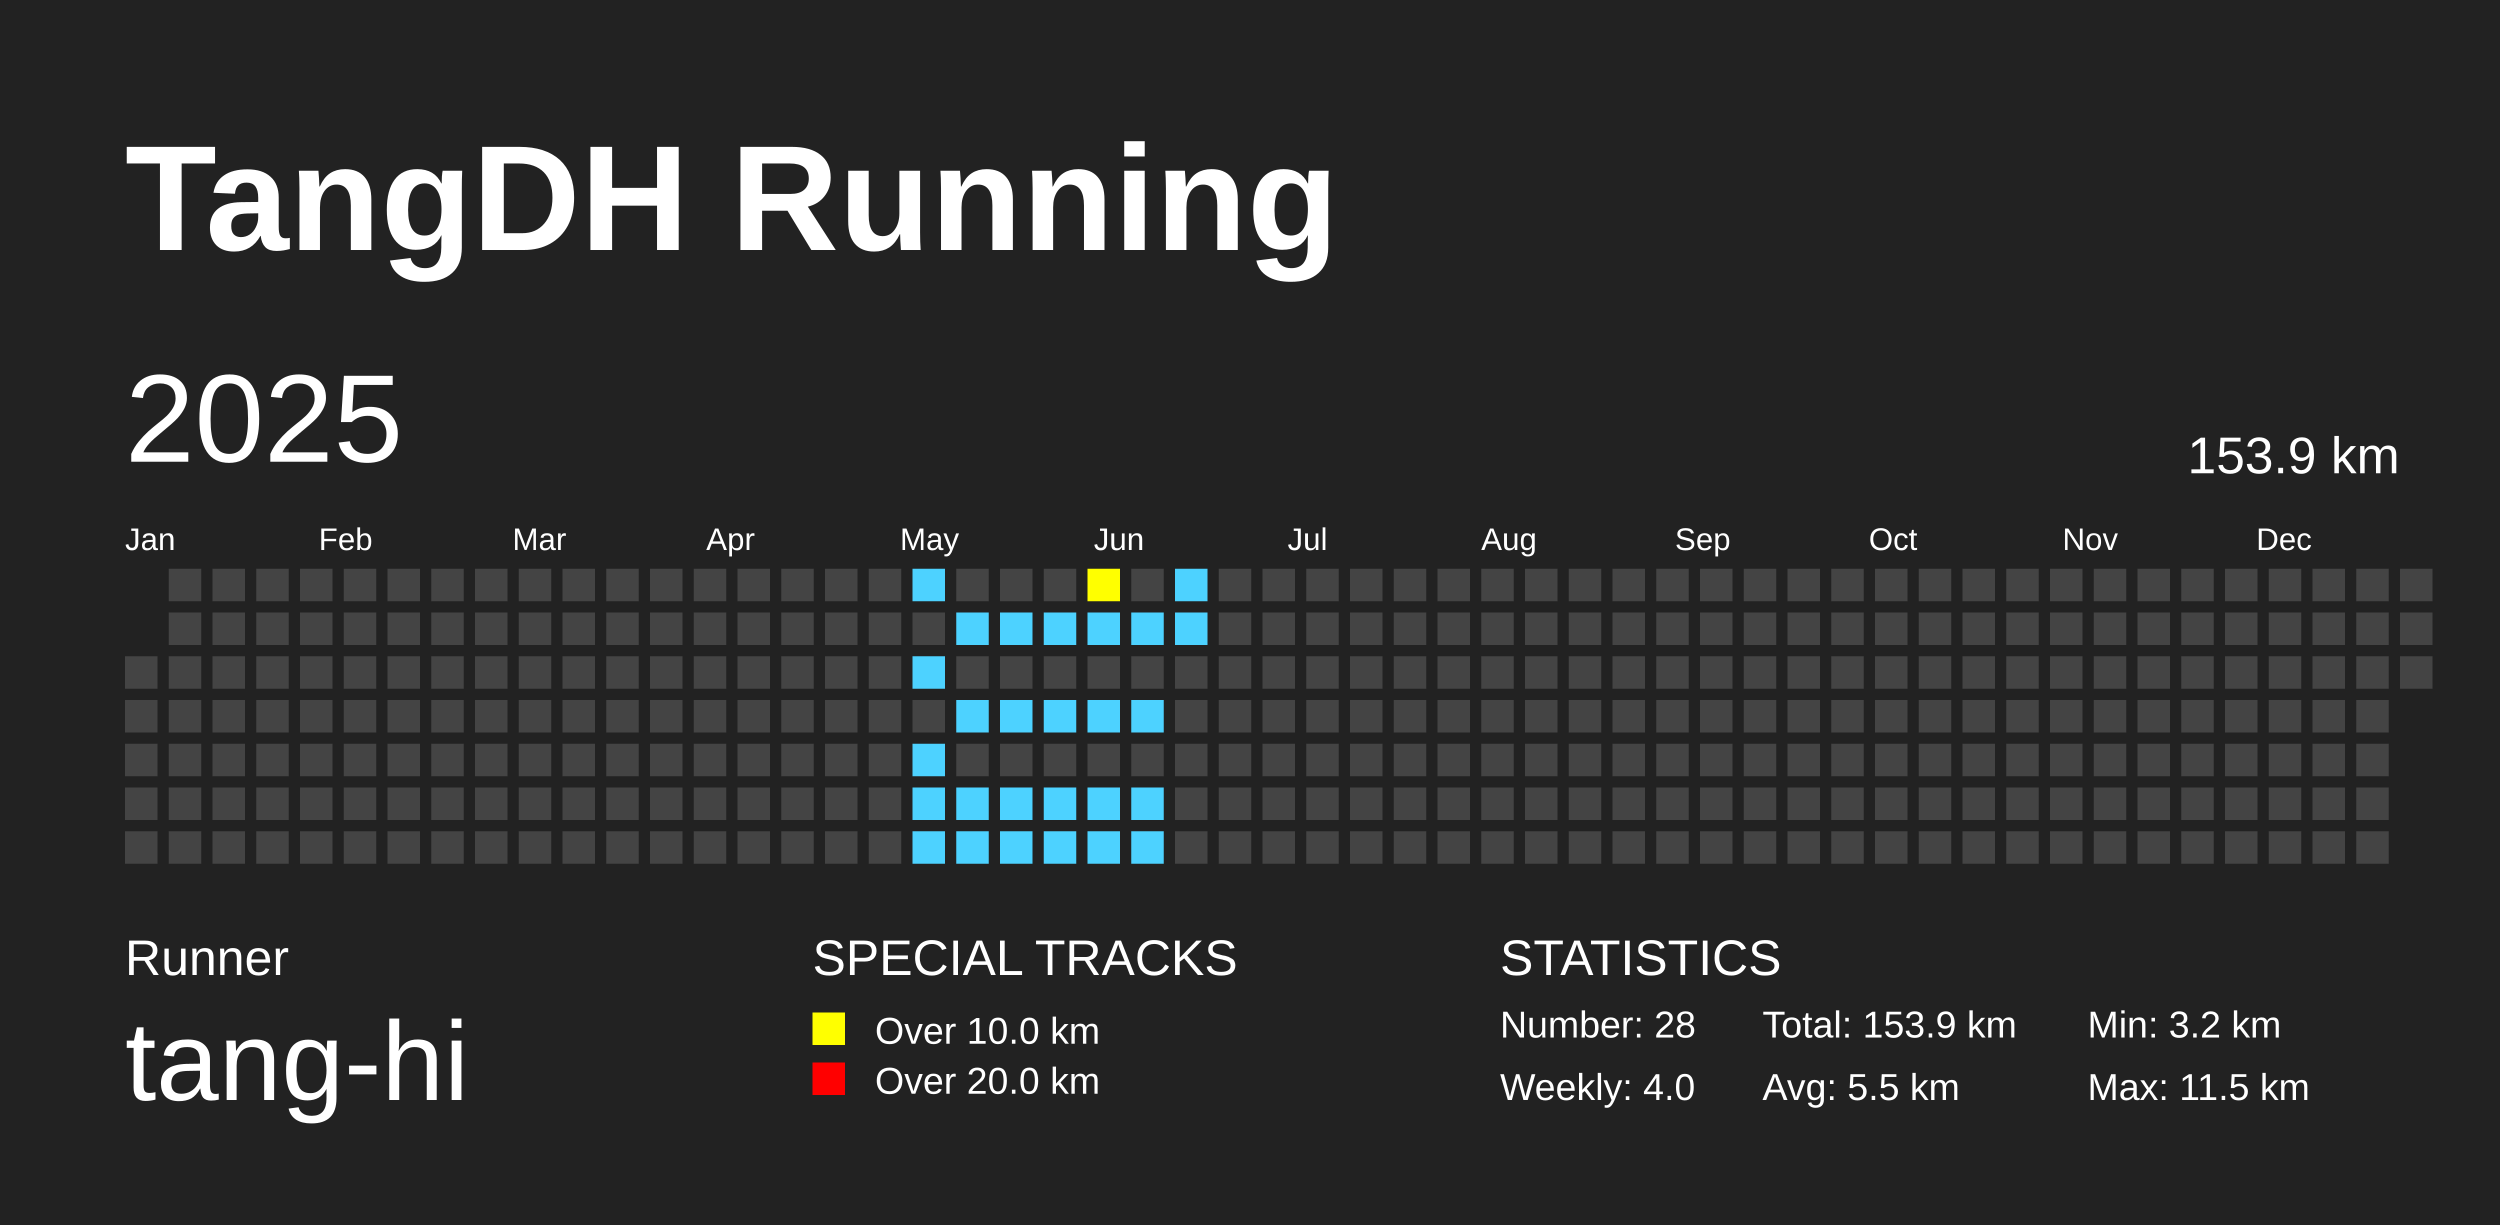
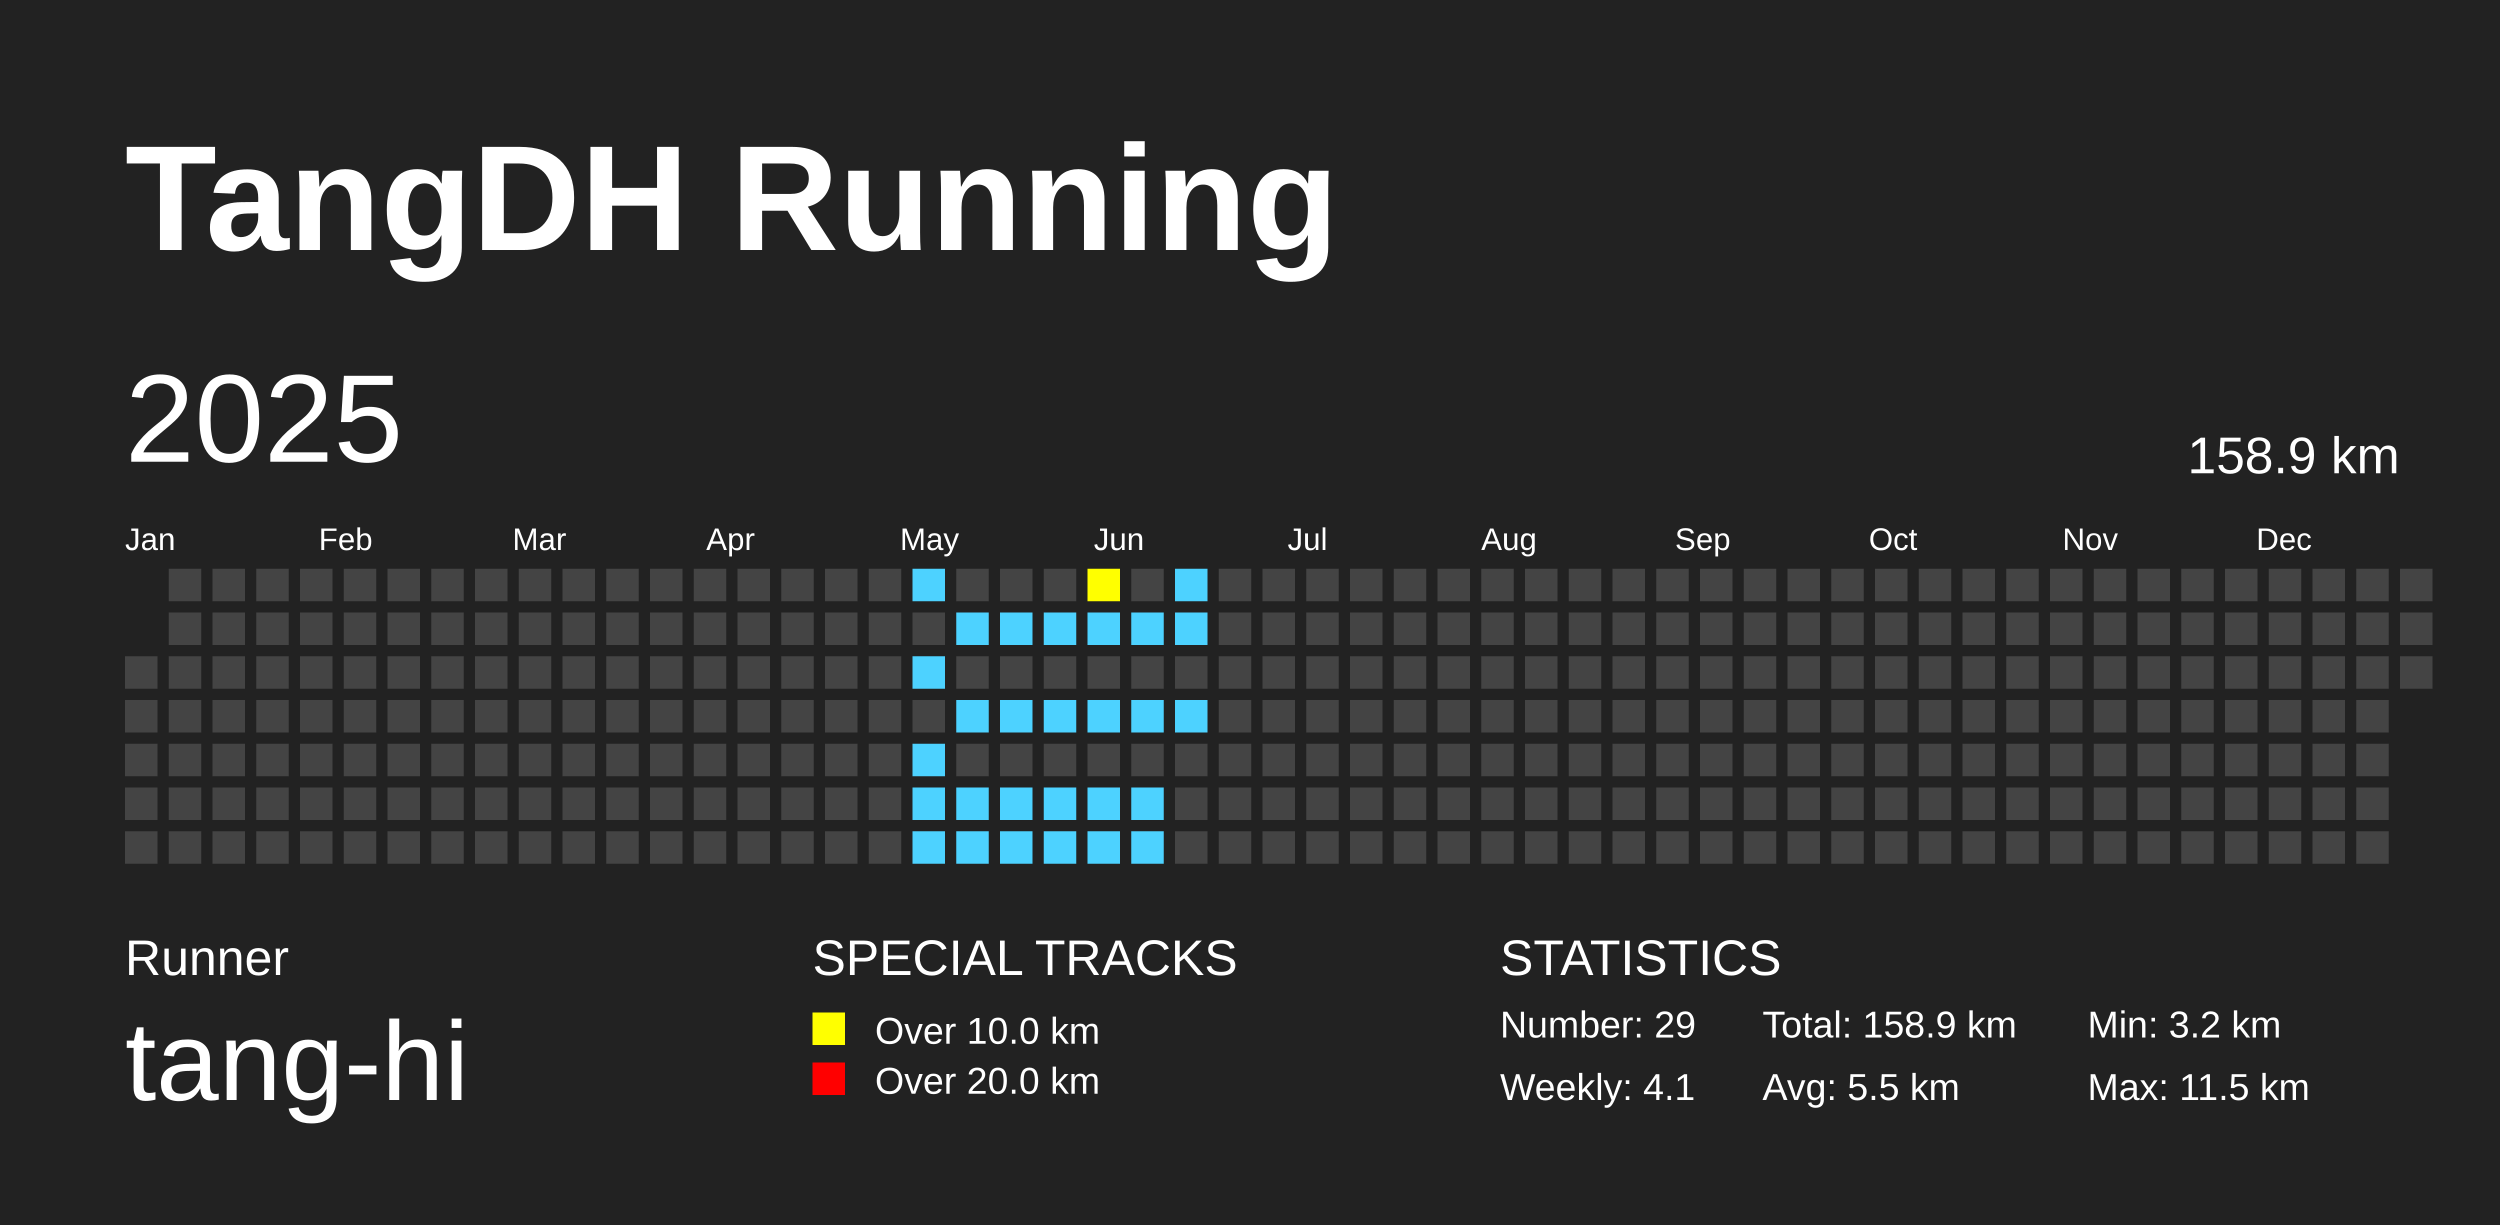
<svg xmlns="http://www.w3.org/2000/svg" baseProfile="full" height="98mm" version="1.1" viewBox="0,0,200,98" width="200mm">
  <defs />
  <rect fill="#222222" height="98" width="200" x="0" y="0" />
  <text fill="#FFFFFF" style="font-size:12px; font-family:Arial; font-weight:bold;" x="10" y="20">TangDH Running</text>
  <text fill="#FFFFFF" style="font-size:4px; font-family:Arial" x="10" y="78">Runner</text>
  <text fill="#FFFFFF" style="font-size:9px; font-family:Arial" x="10" y="88">tang-hi</text>
  <text fill="#FFFFFF" style="font-size:4px; font-family:Arial" x="65" y="78">SPECIAL TRACKS</text>
  <rect fill="yellow" height="2.6" width="2.6" x="65" y="81" />
  <text fill="#FFFFFF" style="font-size:3px; font-family:Arial" x="70" y="83.5">Over 10.0 km</text>
  <rect fill="red" height="2.6" width="2.6" x="65" y="85" />
  <text fill="#FFFFFF" style="font-size:3px; font-family:Arial" x="70" y="87.5">Over 20.0 km</text>
  <text fill="#FFFFFF" style="font-size:4px; font-family:Arial" x="120" y="78">STATISTICS</text>
-   <text fill="#FFFFFF" style="font-size:3px; font-family:Arial" x="120" y="83">Number: 28</text>
-   <text fill="#FFFFFF" style="font-size:3px; font-family:Arial" x="120" y="88">Weekly: 4.0</text>
-   <text fill="#FFFFFF" style="font-size:3px; font-family:Arial" x="141" y="83">Total: 153.9 km</text>
+   <text fill="#FFFFFF" style="font-size:3px; font-family:Arial" x="120" y="83">Number: 29</text>
+   <text fill="#FFFFFF" style="font-size:3px; font-family:Arial" x="120" y="88">Weekly: 4.1</text>
+   <text fill="#FFFFFF" style="font-size:3px; font-family:Arial" x="141" y="83">Total: 158.9 km</text>
  <text fill="#FFFFFF" style="font-size:3px; font-family:Arial" x="141" y="88">Avg: 5.5 km</text>
  <text fill="#FFFFFF" style="font-size:3px; font-family:Arial" x="167" y="83">Min: 3.2 km</text>
  <text fill="#FFFFFF" style="font-size:3px; font-family:Arial" x="167" y="88">Max: 11.5 km</text>
  <text dominant-baseline="hanging" fill="#FFFFFF" style="font-size:10.0px; font-family:Arial;" x="10" y="30">2025</text>
-   <text dominant-baseline="hanging" fill="#FFFFFF" style="font-size:4.125px; font-family:Arial;" x="175" y="35">153.9 km</text>
+   <text dominant-baseline="hanging" fill="#FFFFFF" style="font-size:4.125px; font-family:Arial;" x="175" y="35">158.9 km</text>
  <text fill="#FFFFFF" style="font-size:2.5px; font-family:Arial" x="10.0" y="44">Jan</text>
  <text fill="#FFFFFF" style="font-size:2.5px; font-family:Arial" x="25.5" y="44">Feb</text>
  <text fill="#FFFFFF" style="font-size:2.5px; font-family:Arial" x="41.0" y="44">Mar</text>
  <text fill="#FFFFFF" style="font-size:2.5px; font-family:Arial" x="56.5" y="44">Apr</text>
  <text fill="#FFFFFF" style="font-size:2.5px; font-family:Arial" x="72.0" y="44">May</text>
  <text fill="#FFFFFF" style="font-size:2.5px; font-family:Arial" x="87.5" y="44">Jun</text>
  <text fill="#FFFFFF" style="font-size:2.5px; font-family:Arial" x="103.0" y="44">Jul</text>
  <text fill="#FFFFFF" style="font-size:2.5px; font-family:Arial" x="118.5" y="44">Aug</text>
  <text fill="#FFFFFF" style="font-size:2.5px; font-family:Arial" x="134.0" y="44">Sep</text>
  <text fill="#FFFFFF" style="font-size:2.5px; font-family:Arial" x="149.5" y="44">Oct</text>
  <text fill="#FFFFFF" style="font-size:2.5px; font-family:Arial" x="165.0" y="44">Nov</text>
  <text fill="#FFFFFF" style="font-size:2.5px; font-family:Arial" x="180.5" y="44">Dec</text>
  <rect fill="#444444" height="2.6" width="2.6" x="10.0" y="52.5" />
  <rect fill="#444444" height="2.6" width="2.6" x="10.0" y="56.0" />
  <rect fill="#444444" height="2.6" width="2.6" x="10.0" y="59.5" />
  <rect fill="#444444" height="2.6" width="2.6" x="10.0" y="63.0" />
  <rect fill="#444444" height="2.6" width="2.6" x="10.0" y="66.5" />
  <rect fill="#444444" height="2.6" width="2.6" x="13.5" y="45.5" />
  <rect fill="#444444" height="2.6" width="2.6" x="13.5" y="49.0" />
  <rect fill="#444444" height="2.6" width="2.6" x="13.5" y="52.5" />
  <rect fill="#444444" height="2.6" width="2.6" x="13.5" y="56.0" />
  <rect fill="#444444" height="2.6" width="2.6" x="13.5" y="59.5" />
  <rect fill="#444444" height="2.6" width="2.6" x="13.5" y="63.0" />
  <rect fill="#444444" height="2.6" width="2.6" x="13.5" y="66.5" />
  <rect fill="#444444" height="2.6" width="2.6" x="17.0" y="45.5" />
  <rect fill="#444444" height="2.6" width="2.6" x="17.0" y="49.0" />
  <rect fill="#444444" height="2.6" width="2.6" x="17.0" y="52.5" />
  <rect fill="#444444" height="2.6" width="2.6" x="17.0" y="56.0" />
  <rect fill="#444444" height="2.6" width="2.6" x="17.0" y="59.5" />
  <rect fill="#444444" height="2.6" width="2.6" x="17.0" y="63.0" />
  <rect fill="#444444" height="2.6" width="2.6" x="17.0" y="66.5" />
  <rect fill="#444444" height="2.6" width="2.6" x="20.5" y="45.5" />
  <rect fill="#444444" height="2.6" width="2.6" x="20.5" y="49.0" />
  <rect fill="#444444" height="2.6" width="2.6" x="20.5" y="52.5" />
  <rect fill="#444444" height="2.6" width="2.6" x="20.5" y="56.0" />
  <rect fill="#444444" height="2.6" width="2.6" x="20.5" y="59.5" />
  <rect fill="#444444" height="2.6" width="2.6" x="20.5" y="63.0" />
  <rect fill="#444444" height="2.6" width="2.6" x="20.5" y="66.5" />
  <rect fill="#444444" height="2.6" width="2.6" x="24.0" y="45.5" />
  <rect fill="#444444" height="2.6" width="2.6" x="24.0" y="49.0" />
  <rect fill="#444444" height="2.6" width="2.6" x="24.0" y="52.5" />
  <rect fill="#444444" height="2.6" width="2.6" x="24.0" y="56.0" />
  <rect fill="#444444" height="2.6" width="2.6" x="24.0" y="59.5" />
  <rect fill="#444444" height="2.6" width="2.6" x="24.0" y="63.0" />
  <rect fill="#444444" height="2.6" width="2.6" x="24.0" y="66.5" />
  <rect fill="#444444" height="2.6" width="2.6" x="27.5" y="45.5" />
  <rect fill="#444444" height="2.6" width="2.6" x="27.5" y="49.0" />
  <rect fill="#444444" height="2.6" width="2.6" x="27.5" y="52.5" />
  <rect fill="#444444" height="2.6" width="2.6" x="27.5" y="56.0" />
  <rect fill="#444444" height="2.6" width="2.6" x="27.5" y="59.5" />
  <rect fill="#444444" height="2.6" width="2.6" x="27.5" y="63.0" />
  <rect fill="#444444" height="2.6" width="2.6" x="27.5" y="66.5" />
  <rect fill="#444444" height="2.6" width="2.6" x="31.0" y="45.5" />
  <rect fill="#444444" height="2.6" width="2.6" x="31.0" y="49.0" />
  <rect fill="#444444" height="2.6" width="2.6" x="31.0" y="52.5" />
  <rect fill="#444444" height="2.6" width="2.6" x="31.0" y="56.0" />
  <rect fill="#444444" height="2.6" width="2.6" x="31.0" y="59.5" />
  <rect fill="#444444" height="2.6" width="2.6" x="31.0" y="63.0" />
  <rect fill="#444444" height="2.6" width="2.6" x="31.0" y="66.5" />
  <rect fill="#444444" height="2.6" width="2.6" x="34.5" y="45.5" />
  <rect fill="#444444" height="2.6" width="2.6" x="34.5" y="49.0" />
  <rect fill="#444444" height="2.6" width="2.6" x="34.5" y="52.5" />
  <rect fill="#444444" height="2.6" width="2.6" x="34.5" y="56.0" />
  <rect fill="#444444" height="2.6" width="2.6" x="34.5" y="59.5" />
  <rect fill="#444444" height="2.6" width="2.6" x="34.5" y="63.0" />
  <rect fill="#444444" height="2.6" width="2.6" x="34.5" y="66.5" />
  <rect fill="#444444" height="2.6" width="2.6" x="38.0" y="45.5" />
  <rect fill="#444444" height="2.6" width="2.6" x="38.0" y="49.0" />
  <rect fill="#444444" height="2.6" width="2.6" x="38.0" y="52.5" />
  <rect fill="#444444" height="2.6" width="2.6" x="38.0" y="56.0" />
  <rect fill="#444444" height="2.6" width="2.6" x="38.0" y="59.5" />
  <rect fill="#444444" height="2.6" width="2.6" x="38.0" y="63.0" />
  <rect fill="#444444" height="2.6" width="2.6" x="38.0" y="66.5" />
  <rect fill="#444444" height="2.6" width="2.6" x="41.5" y="45.5" />
  <rect fill="#444444" height="2.6" width="2.6" x="41.5" y="49.0" />
  <rect fill="#444444" height="2.6" width="2.6" x="41.5" y="52.5" />
  <rect fill="#444444" height="2.6" width="2.6" x="41.5" y="56.0" />
  <rect fill="#444444" height="2.6" width="2.6" x="41.5" y="59.5" />
  <rect fill="#444444" height="2.6" width="2.6" x="41.5" y="63.0" />
  <rect fill="#444444" height="2.6" width="2.6" x="41.5" y="66.5" />
  <rect fill="#444444" height="2.6" width="2.6" x="45.0" y="45.5" />
  <rect fill="#444444" height="2.6" width="2.6" x="45.0" y="49.0" />
  <rect fill="#444444" height="2.6" width="2.6" x="45.0" y="52.5" />
  <rect fill="#444444" height="2.6" width="2.6" x="45.0" y="56.0" />
  <rect fill="#444444" height="2.6" width="2.6" x="45.0" y="59.5" />
  <rect fill="#444444" height="2.6" width="2.6" x="45.0" y="63.0" />
  <rect fill="#444444" height="2.6" width="2.6" x="45.0" y="66.5" />
  <rect fill="#444444" height="2.6" width="2.6" x="48.5" y="45.5" />
  <rect fill="#444444" height="2.6" width="2.6" x="48.5" y="49.0" />
  <rect fill="#444444" height="2.6" width="2.6" x="48.5" y="52.5" />
  <rect fill="#444444" height="2.6" width="2.6" x="48.5" y="56.0" />
  <rect fill="#444444" height="2.6" width="2.6" x="48.5" y="59.5" />
  <rect fill="#444444" height="2.6" width="2.6" x="48.5" y="63.0" />
  <rect fill="#444444" height="2.6" width="2.6" x="48.5" y="66.5" />
  <rect fill="#444444" height="2.6" width="2.6" x="52.0" y="45.5" />
  <rect fill="#444444" height="2.6" width="2.6" x="52.0" y="49.0" />
  <rect fill="#444444" height="2.6" width="2.6" x="52.0" y="52.5" />
  <rect fill="#444444" height="2.6" width="2.6" x="52.0" y="56.0" />
  <rect fill="#444444" height="2.6" width="2.6" x="52.0" y="59.5" />
  <rect fill="#444444" height="2.6" width="2.6" x="52.0" y="63.0" />
  <rect fill="#444444" height="2.6" width="2.6" x="52.0" y="66.5" />
  <rect fill="#444444" height="2.6" width="2.6" x="55.5" y="45.5" />
  <rect fill="#444444" height="2.6" width="2.6" x="55.5" y="49.0" />
  <rect fill="#444444" height="2.6" width="2.6" x="55.5" y="52.5" />
  <rect fill="#444444" height="2.6" width="2.6" x="55.5" y="56.0" />
  <rect fill="#444444" height="2.6" width="2.6" x="55.5" y="59.5" />
  <rect fill="#444444" height="2.6" width="2.6" x="55.5" y="63.0" />
  <rect fill="#444444" height="2.6" width="2.6" x="55.5" y="66.5" />
  <rect fill="#444444" height="2.6" width="2.6" x="59.0" y="45.5" />
  <rect fill="#444444" height="2.6" width="2.6" x="59.0" y="49.0" />
  <rect fill="#444444" height="2.6" width="2.6" x="59.0" y="52.5" />
  <rect fill="#444444" height="2.6" width="2.6" x="59.0" y="56.0" />
  <rect fill="#444444" height="2.6" width="2.6" x="59.0" y="59.5" />
  <rect fill="#444444" height="2.6" width="2.6" x="59.0" y="63.0" />
  <rect fill="#444444" height="2.6" width="2.6" x="59.0" y="66.5" />
  <rect fill="#444444" height="2.6" width="2.6" x="62.5" y="45.5" />
  <rect fill="#444444" height="2.6" width="2.6" x="62.5" y="49.0" />
  <rect fill="#444444" height="2.6" width="2.6" x="62.5" y="52.5" />
  <rect fill="#444444" height="2.6" width="2.6" x="62.5" y="56.0" />
  <rect fill="#444444" height="2.6" width="2.6" x="62.5" y="59.5" />
  <rect fill="#444444" height="2.6" width="2.6" x="62.5" y="63.0" />
  <rect fill="#444444" height="2.6" width="2.6" x="62.5" y="66.5" />
  <rect fill="#444444" height="2.6" width="2.6" x="66.0" y="45.5" />
  <rect fill="#444444" height="2.6" width="2.6" x="66.0" y="49.0" />
  <rect fill="#444444" height="2.6" width="2.6" x="66.0" y="52.5" />
  <rect fill="#444444" height="2.6" width="2.6" x="66.0" y="56.0" />
  <rect fill="#444444" height="2.6" width="2.6" x="66.0" y="59.5" />
  <rect fill="#444444" height="2.6" width="2.6" x="66.0" y="63.0" />
  <rect fill="#444444" height="2.6" width="2.6" x="66.0" y="66.5" />
  <rect fill="#444444" height="2.6" width="2.6" x="69.5" y="45.5" />
  <rect fill="#444444" height="2.6" width="2.6" x="69.5" y="49.0" />
  <rect fill="#444444" height="2.6" width="2.6" x="69.5" y="52.5" />
  <rect fill="#444444" height="2.6" width="2.6" x="69.5" y="56.0" />
  <rect fill="#444444" height="2.6" width="2.6" x="69.5" y="59.5" />
  <rect fill="#444444" height="2.6" width="2.6" x="69.5" y="63.0" />
  <rect fill="#444444" height="2.6" width="2.6" x="69.5" y="66.5" />
  <rect fill="#4DD2FF" height="2.6" width="2.6" x="73.0" y="45.5" />
  <rect fill="#444444" height="2.6" width="2.6" x="73.0" y="49.0" />
  <rect fill="#4DD2FF" height="2.6" width="2.6" x="73.0" y="52.5" />
  <rect fill="#444444" height="2.6" width="2.6" x="73.0" y="56.0" />
  <rect fill="#4DD2FF" height="2.6" width="2.6" x="73.0" y="59.5" />
  <rect fill="#4DD2FF" height="2.6" width="2.6" x="73.0" y="63.0" />
  <rect fill="#4DD2FF" height="2.6" width="2.6" x="73.0" y="66.5" />
  <rect fill="#444444" height="2.6" width="2.6" x="76.5" y="45.5" />
  <rect fill="#4DD2FF" height="2.6" width="2.6" x="76.5" y="49.0" />
  <rect fill="#444444" height="2.6" width="2.6" x="76.5" y="52.5" />
  <rect fill="#4DD2FF" height="2.6" width="2.6" x="76.5" y="56.0" />
  <rect fill="#444444" height="2.6" width="2.6" x="76.5" y="59.5" />
  <rect fill="#4DD2FF" height="2.6" width="2.6" x="76.5" y="63.0" />
  <rect fill="#4DD2FF" height="2.6" width="2.6" x="76.5" y="66.5" />
  <rect fill="#444444" height="2.6" width="2.6" x="80.0" y="45.5" />
  <rect fill="#4DD2FF" height="2.6" width="2.6" x="80.0" y="49.0" />
  <rect fill="#444444" height="2.6" width="2.6" x="80.0" y="52.5" />
  <rect fill="#4DD2FF" height="2.6" width="2.6" x="80.0" y="56.0" />
  <rect fill="#444444" height="2.6" width="2.6" x="80.0" y="59.5" />
  <rect fill="#4DD2FF" height="2.6" width="2.6" x="80.0" y="63.0" />
  <rect fill="#4DD2FF" height="2.6" width="2.6" x="80.0" y="66.5" />
  <rect fill="#444444" height="2.6" width="2.6" x="83.5" y="45.5" />
  <rect fill="#4DD2FF" height="2.6" width="2.6" x="83.5" y="49.0" />
  <rect fill="#444444" height="2.6" width="2.6" x="83.5" y="52.5" />
  <rect fill="#4DD2FF" height="2.6" width="2.6" x="83.5" y="56.0" />
  <rect fill="#444444" height="2.6" width="2.6" x="83.5" y="59.5" />
  <rect fill="#4DD2FF" height="2.6" width="2.6" x="83.5" y="63.0" />
  <rect fill="#4DD2FF" height="2.6" width="2.6" x="83.5" y="66.5" />
  <rect fill="yellow" height="2.6" width="2.6" x="87.0" y="45.5" />
  <rect fill="#4DD2FF" height="2.6" width="2.6" x="87.0" y="49.0" />
  <rect fill="#444444" height="2.6" width="2.6" x="87.0" y="52.5" />
  <rect fill="#4DD2FF" height="2.6" width="2.6" x="87.0" y="56.0" />
  <rect fill="#444444" height="2.6" width="2.6" x="87.0" y="59.5" />
  <rect fill="#4DD2FF" height="2.6" width="2.6" x="87.0" y="63.0" />
  <rect fill="#4DD2FF" height="2.6" width="2.6" x="87.0" y="66.5" />
  <rect fill="#444444" height="2.6" width="2.6" x="90.5" y="45.5" />
  <rect fill="#4DD2FF" height="2.6" width="2.6" x="90.5" y="49.0" />
  <rect fill="#444444" height="2.6" width="2.6" x="90.5" y="52.5" />
  <rect fill="#4DD2FF" height="2.6" width="2.6" x="90.5" y="56.0" />
  <rect fill="#444444" height="2.6" width="2.6" x="90.5" y="59.5" />
  <rect fill="#4DD2FF" height="2.6" width="2.6" x="90.5" y="63.0" />
  <rect fill="#4DD2FF" height="2.6" width="2.6" x="90.5" y="66.5" />
  <rect fill="#4DD2FF" height="2.6" width="2.6" x="94.0" y="45.5" />
  <rect fill="#4DD2FF" height="2.6" width="2.6" x="94.0" y="49.0" />
  <rect fill="#444444" height="2.6" width="2.6" x="94.0" y="52.5" />
-   <rect fill="#444444" height="2.6" width="2.6" x="94.0" y="56.0" />
+   <rect fill="#4DD2FF" height="2.6" width="2.6" x="94.0" y="56.0" />
  <rect fill="#444444" height="2.6" width="2.6" x="94.0" y="59.5" />
  <rect fill="#444444" height="2.6" width="2.6" x="94.0" y="63.0" />
  <rect fill="#444444" height="2.6" width="2.6" x="94.0" y="66.5" />
  <rect fill="#444444" height="2.6" width="2.6" x="97.5" y="45.5" />
  <rect fill="#444444" height="2.6" width="2.6" x="97.5" y="49.0" />
  <rect fill="#444444" height="2.6" width="2.6" x="97.5" y="52.5" />
  <rect fill="#444444" height="2.6" width="2.6" x="97.5" y="56.0" />
  <rect fill="#444444" height="2.6" width="2.6" x="97.5" y="59.5" />
  <rect fill="#444444" height="2.6" width="2.6" x="97.5" y="63.0" />
  <rect fill="#444444" height="2.6" width="2.6" x="97.5" y="66.5" />
  <rect fill="#444444" height="2.6" width="2.6" x="101.0" y="45.5" />
  <rect fill="#444444" height="2.6" width="2.6" x="101.0" y="49.0" />
  <rect fill="#444444" height="2.6" width="2.6" x="101.0" y="52.5" />
  <rect fill="#444444" height="2.6" width="2.6" x="101.0" y="56.0" />
  <rect fill="#444444" height="2.6" width="2.6" x="101.0" y="59.5" />
  <rect fill="#444444" height="2.6" width="2.6" x="101.0" y="63.0" />
  <rect fill="#444444" height="2.6" width="2.6" x="101.0" y="66.5" />
  <rect fill="#444444" height="2.6" width="2.6" x="104.5" y="45.5" />
  <rect fill="#444444" height="2.6" width="2.6" x="104.5" y="49.0" />
  <rect fill="#444444" height="2.6" width="2.6" x="104.5" y="52.5" />
  <rect fill="#444444" height="2.6" width="2.6" x="104.5" y="56.0" />
  <rect fill="#444444" height="2.6" width="2.6" x="104.5" y="59.5" />
  <rect fill="#444444" height="2.6" width="2.6" x="104.5" y="63.0" />
  <rect fill="#444444" height="2.6" width="2.6" x="104.5" y="66.5" />
  <rect fill="#444444" height="2.6" width="2.6" x="108.0" y="45.5" />
  <rect fill="#444444" height="2.6" width="2.6" x="108.0" y="49.0" />
  <rect fill="#444444" height="2.6" width="2.6" x="108.0" y="52.5" />
  <rect fill="#444444" height="2.6" width="2.6" x="108.0" y="56.0" />
  <rect fill="#444444" height="2.6" width="2.6" x="108.0" y="59.5" />
  <rect fill="#444444" height="2.6" width="2.6" x="108.0" y="63.0" />
  <rect fill="#444444" height="2.6" width="2.6" x="108.0" y="66.5" />
  <rect fill="#444444" height="2.6" width="2.6" x="111.5" y="45.5" />
  <rect fill="#444444" height="2.6" width="2.6" x="111.5" y="49.0" />
  <rect fill="#444444" height="2.6" width="2.6" x="111.5" y="52.5" />
  <rect fill="#444444" height="2.6" width="2.6" x="111.5" y="56.0" />
  <rect fill="#444444" height="2.6" width="2.6" x="111.5" y="59.5" />
  <rect fill="#444444" height="2.6" width="2.6" x="111.5" y="63.0" />
  <rect fill="#444444" height="2.6" width="2.6" x="111.5" y="66.5" />
  <rect fill="#444444" height="2.6" width="2.6" x="115.0" y="45.5" />
  <rect fill="#444444" height="2.6" width="2.6" x="115.0" y="49.0" />
  <rect fill="#444444" height="2.6" width="2.6" x="115.0" y="52.5" />
  <rect fill="#444444" height="2.6" width="2.6" x="115.0" y="56.0" />
  <rect fill="#444444" height="2.6" width="2.6" x="115.0" y="59.5" />
  <rect fill="#444444" height="2.6" width="2.6" x="115.0" y="63.0" />
  <rect fill="#444444" height="2.6" width="2.6" x="115.0" y="66.5" />
  <rect fill="#444444" height="2.6" width="2.6" x="118.5" y="45.5" />
  <rect fill="#444444" height="2.6" width="2.6" x="118.5" y="49.0" />
  <rect fill="#444444" height="2.6" width="2.6" x="118.5" y="52.5" />
  <rect fill="#444444" height="2.6" width="2.6" x="118.5" y="56.0" />
  <rect fill="#444444" height="2.6" width="2.6" x="118.5" y="59.5" />
  <rect fill="#444444" height="2.6" width="2.6" x="118.5" y="63.0" />
  <rect fill="#444444" height="2.6" width="2.6" x="118.5" y="66.5" />
  <rect fill="#444444" height="2.6" width="2.6" x="122.0" y="45.5" />
  <rect fill="#444444" height="2.6" width="2.6" x="122.0" y="49.0" />
  <rect fill="#444444" height="2.6" width="2.6" x="122.0" y="52.5" />
  <rect fill="#444444" height="2.6" width="2.6" x="122.0" y="56.0" />
  <rect fill="#444444" height="2.6" width="2.6" x="122.0" y="59.5" />
  <rect fill="#444444" height="2.6" width="2.6" x="122.0" y="63.0" />
  <rect fill="#444444" height="2.6" width="2.6" x="122.0" y="66.5" />
  <rect fill="#444444" height="2.6" width="2.6" x="125.5" y="45.5" />
  <rect fill="#444444" height="2.6" width="2.6" x="125.5" y="49.0" />
  <rect fill="#444444" height="2.6" width="2.6" x="125.5" y="52.5" />
  <rect fill="#444444" height="2.6" width="2.6" x="125.5" y="56.0" />
  <rect fill="#444444" height="2.6" width="2.6" x="125.5" y="59.5" />
  <rect fill="#444444" height="2.6" width="2.6" x="125.5" y="63.0" />
  <rect fill="#444444" height="2.6" width="2.6" x="125.5" y="66.5" />
  <rect fill="#444444" height="2.6" width="2.6" x="129.0" y="45.5" />
  <rect fill="#444444" height="2.6" width="2.6" x="129.0" y="49.0" />
  <rect fill="#444444" height="2.6" width="2.6" x="129.0" y="52.5" />
  <rect fill="#444444" height="2.6" width="2.6" x="129.0" y="56.0" />
  <rect fill="#444444" height="2.6" width="2.6" x="129.0" y="59.5" />
  <rect fill="#444444" height="2.6" width="2.6" x="129.0" y="63.0" />
  <rect fill="#444444" height="2.6" width="2.6" x="129.0" y="66.5" />
  <rect fill="#444444" height="2.6" width="2.6" x="132.5" y="45.5" />
  <rect fill="#444444" height="2.6" width="2.6" x="132.5" y="49.0" />
  <rect fill="#444444" height="2.6" width="2.6" x="132.5" y="52.5" />
  <rect fill="#444444" height="2.6" width="2.6" x="132.5" y="56.0" />
  <rect fill="#444444" height="2.6" width="2.6" x="132.5" y="59.5" />
  <rect fill="#444444" height="2.6" width="2.6" x="132.5" y="63.0" />
  <rect fill="#444444" height="2.6" width="2.6" x="132.5" y="66.5" />
  <rect fill="#444444" height="2.6" width="2.6" x="136.0" y="45.5" />
  <rect fill="#444444" height="2.6" width="2.6" x="136.0" y="49.0" />
  <rect fill="#444444" height="2.6" width="2.6" x="136.0" y="52.5" />
  <rect fill="#444444" height="2.6" width="2.6" x="136.0" y="56.0" />
  <rect fill="#444444" height="2.6" width="2.6" x="136.0" y="59.5" />
  <rect fill="#444444" height="2.6" width="2.6" x="136.0" y="63.0" />
  <rect fill="#444444" height="2.6" width="2.6" x="136.0" y="66.5" />
  <rect fill="#444444" height="2.6" width="2.6" x="139.5" y="45.5" />
  <rect fill="#444444" height="2.6" width="2.6" x="139.5" y="49.0" />
  <rect fill="#444444" height="2.6" width="2.6" x="139.5" y="52.5" />
  <rect fill="#444444" height="2.6" width="2.6" x="139.5" y="56.0" />
  <rect fill="#444444" height="2.6" width="2.6" x="139.5" y="59.5" />
  <rect fill="#444444" height="2.6" width="2.6" x="139.5" y="63.0" />
  <rect fill="#444444" height="2.6" width="2.6" x="139.5" y="66.5" />
  <rect fill="#444444" height="2.6" width="2.6" x="143.0" y="45.5" />
  <rect fill="#444444" height="2.6" width="2.6" x="143.0" y="49.0" />
  <rect fill="#444444" height="2.6" width="2.6" x="143.0" y="52.5" />
  <rect fill="#444444" height="2.6" width="2.6" x="143.0" y="56.0" />
  <rect fill="#444444" height="2.6" width="2.6" x="143.0" y="59.5" />
  <rect fill="#444444" height="2.6" width="2.6" x="143.0" y="63.0" />
  <rect fill="#444444" height="2.6" width="2.6" x="143.0" y="66.5" />
  <rect fill="#444444" height="2.6" width="2.6" x="146.5" y="45.5" />
  <rect fill="#444444" height="2.6" width="2.6" x="146.5" y="49.0" />
  <rect fill="#444444" height="2.6" width="2.6" x="146.5" y="52.5" />
  <rect fill="#444444" height="2.6" width="2.6" x="146.5" y="56.0" />
  <rect fill="#444444" height="2.6" width="2.6" x="146.5" y="59.5" />
  <rect fill="#444444" height="2.6" width="2.6" x="146.5" y="63.0" />
  <rect fill="#444444" height="2.6" width="2.6" x="146.5" y="66.5" />
  <rect fill="#444444" height="2.6" width="2.6" x="150.0" y="45.5" />
  <rect fill="#444444" height="2.6" width="2.6" x="150.0" y="49.0" />
  <rect fill="#444444" height="2.6" width="2.6" x="150.0" y="52.5" />
  <rect fill="#444444" height="2.6" width="2.6" x="150.0" y="56.0" />
  <rect fill="#444444" height="2.6" width="2.6" x="150.0" y="59.5" />
  <rect fill="#444444" height="2.6" width="2.6" x="150.0" y="63.0" />
  <rect fill="#444444" height="2.6" width="2.6" x="150.0" y="66.5" />
  <rect fill="#444444" height="2.6" width="2.6" x="153.5" y="45.5" />
  <rect fill="#444444" height="2.6" width="2.6" x="153.5" y="49.0" />
  <rect fill="#444444" height="2.6" width="2.6" x="153.5" y="52.5" />
  <rect fill="#444444" height="2.6" width="2.6" x="153.5" y="56.0" />
  <rect fill="#444444" height="2.6" width="2.6" x="153.5" y="59.5" />
  <rect fill="#444444" height="2.6" width="2.6" x="153.5" y="63.0" />
  <rect fill="#444444" height="2.6" width="2.6" x="153.5" y="66.5" />
  <rect fill="#444444" height="2.6" width="2.6" x="157.0" y="45.5" />
  <rect fill="#444444" height="2.6" width="2.6" x="157.0" y="49.0" />
  <rect fill="#444444" height="2.6" width="2.6" x="157.0" y="52.5" />
  <rect fill="#444444" height="2.6" width="2.6" x="157.0" y="56.0" />
  <rect fill="#444444" height="2.6" width="2.6" x="157.0" y="59.5" />
  <rect fill="#444444" height="2.6" width="2.6" x="157.0" y="63.0" />
  <rect fill="#444444" height="2.6" width="2.6" x="157.0" y="66.5" />
  <rect fill="#444444" height="2.6" width="2.6" x="160.5" y="45.5" />
  <rect fill="#444444" height="2.6" width="2.6" x="160.5" y="49.0" />
  <rect fill="#444444" height="2.6" width="2.6" x="160.5" y="52.5" />
  <rect fill="#444444" height="2.6" width="2.6" x="160.5" y="56.0" />
  <rect fill="#444444" height="2.6" width="2.6" x="160.5" y="59.5" />
  <rect fill="#444444" height="2.6" width="2.6" x="160.5" y="63.0" />
  <rect fill="#444444" height="2.6" width="2.6" x="160.5" y="66.5" />
  <rect fill="#444444" height="2.6" width="2.6" x="164.0" y="45.5" />
  <rect fill="#444444" height="2.6" width="2.6" x="164.0" y="49.0" />
  <rect fill="#444444" height="2.6" width="2.6" x="164.0" y="52.5" />
  <rect fill="#444444" height="2.6" width="2.6" x="164.0" y="56.0" />
  <rect fill="#444444" height="2.6" width="2.6" x="164.0" y="59.5" />
  <rect fill="#444444" height="2.6" width="2.6" x="164.0" y="63.0" />
  <rect fill="#444444" height="2.6" width="2.6" x="164.0" y="66.5" />
  <rect fill="#444444" height="2.6" width="2.6" x="167.5" y="45.5" />
  <rect fill="#444444" height="2.6" width="2.6" x="167.5" y="49.0" />
  <rect fill="#444444" height="2.6" width="2.6" x="167.5" y="52.5" />
  <rect fill="#444444" height="2.6" width="2.6" x="167.5" y="56.0" />
  <rect fill="#444444" height="2.6" width="2.6" x="167.5" y="59.5" />
  <rect fill="#444444" height="2.6" width="2.6" x="167.5" y="63.0" />
  <rect fill="#444444" height="2.6" width="2.6" x="167.5" y="66.5" />
  <rect fill="#444444" height="2.6" width="2.6" x="171.0" y="45.5" />
  <rect fill="#444444" height="2.6" width="2.6" x="171.0" y="49.0" />
  <rect fill="#444444" height="2.6" width="2.6" x="171.0" y="52.5" />
  <rect fill="#444444" height="2.6" width="2.6" x="171.0" y="56.0" />
  <rect fill="#444444" height="2.6" width="2.6" x="171.0" y="59.5" />
  <rect fill="#444444" height="2.6" width="2.6" x="171.0" y="63.0" />
  <rect fill="#444444" height="2.6" width="2.6" x="171.0" y="66.5" />
  <rect fill="#444444" height="2.6" width="2.6" x="174.5" y="45.5" />
  <rect fill="#444444" height="2.6" width="2.6" x="174.5" y="49.0" />
  <rect fill="#444444" height="2.6" width="2.6" x="174.5" y="52.5" />
  <rect fill="#444444" height="2.6" width="2.6" x="174.5" y="56.0" />
  <rect fill="#444444" height="2.6" width="2.6" x="174.5" y="59.5" />
  <rect fill="#444444" height="2.6" width="2.6" x="174.5" y="63.0" />
  <rect fill="#444444" height="2.6" width="2.6" x="174.5" y="66.5" />
  <rect fill="#444444" height="2.6" width="2.6" x="178.0" y="45.5" />
  <rect fill="#444444" height="2.6" width="2.6" x="178.0" y="49.0" />
  <rect fill="#444444" height="2.6" width="2.6" x="178.0" y="52.5" />
  <rect fill="#444444" height="2.6" width="2.6" x="178.0" y="56.0" />
  <rect fill="#444444" height="2.6" width="2.6" x="178.0" y="59.5" />
  <rect fill="#444444" height="2.6" width="2.6" x="178.0" y="63.0" />
  <rect fill="#444444" height="2.6" width="2.6" x="178.0" y="66.5" />
  <rect fill="#444444" height="2.6" width="2.6" x="181.5" y="45.5" />
  <rect fill="#444444" height="2.6" width="2.6" x="181.5" y="49.0" />
  <rect fill="#444444" height="2.6" width="2.6" x="181.5" y="52.5" />
  <rect fill="#444444" height="2.6" width="2.6" x="181.5" y="56.0" />
  <rect fill="#444444" height="2.6" width="2.6" x="181.5" y="59.5" />
  <rect fill="#444444" height="2.6" width="2.6" x="181.5" y="63.0" />
  <rect fill="#444444" height="2.6" width="2.6" x="181.5" y="66.5" />
  <rect fill="#444444" height="2.6" width="2.6" x="185.0" y="45.5" />
  <rect fill="#444444" height="2.6" width="2.6" x="185.0" y="49.0" />
  <rect fill="#444444" height="2.6" width="2.6" x="185.0" y="52.5" />
  <rect fill="#444444" height="2.6" width="2.6" x="185.0" y="56.0" />
  <rect fill="#444444" height="2.6" width="2.6" x="185.0" y="59.5" />
  <rect fill="#444444" height="2.6" width="2.6" x="185.0" y="63.0" />
  <rect fill="#444444" height="2.6" width="2.6" x="185.0" y="66.5" />
  <rect fill="#444444" height="2.6" width="2.6" x="188.5" y="45.5" />
  <rect fill="#444444" height="2.6" width="2.6" x="188.5" y="49.0" />
  <rect fill="#444444" height="2.6" width="2.6" x="188.5" y="52.5" />
  <rect fill="#444444" height="2.6" width="2.6" x="188.5" y="56.0" />
  <rect fill="#444444" height="2.6" width="2.6" x="188.5" y="59.5" />
  <rect fill="#444444" height="2.6" width="2.6" x="188.5" y="63.0" />
  <rect fill="#444444" height="2.6" width="2.6" x="188.5" y="66.5" />
  <rect fill="#444444" height="2.6" width="2.6" x="192.0" y="45.5" />
  <rect fill="#444444" height="2.6" width="2.6" x="192.0" y="49.0" />
  <rect fill="#444444" height="2.6" width="2.6" x="192.0" y="52.5" />
</svg>
